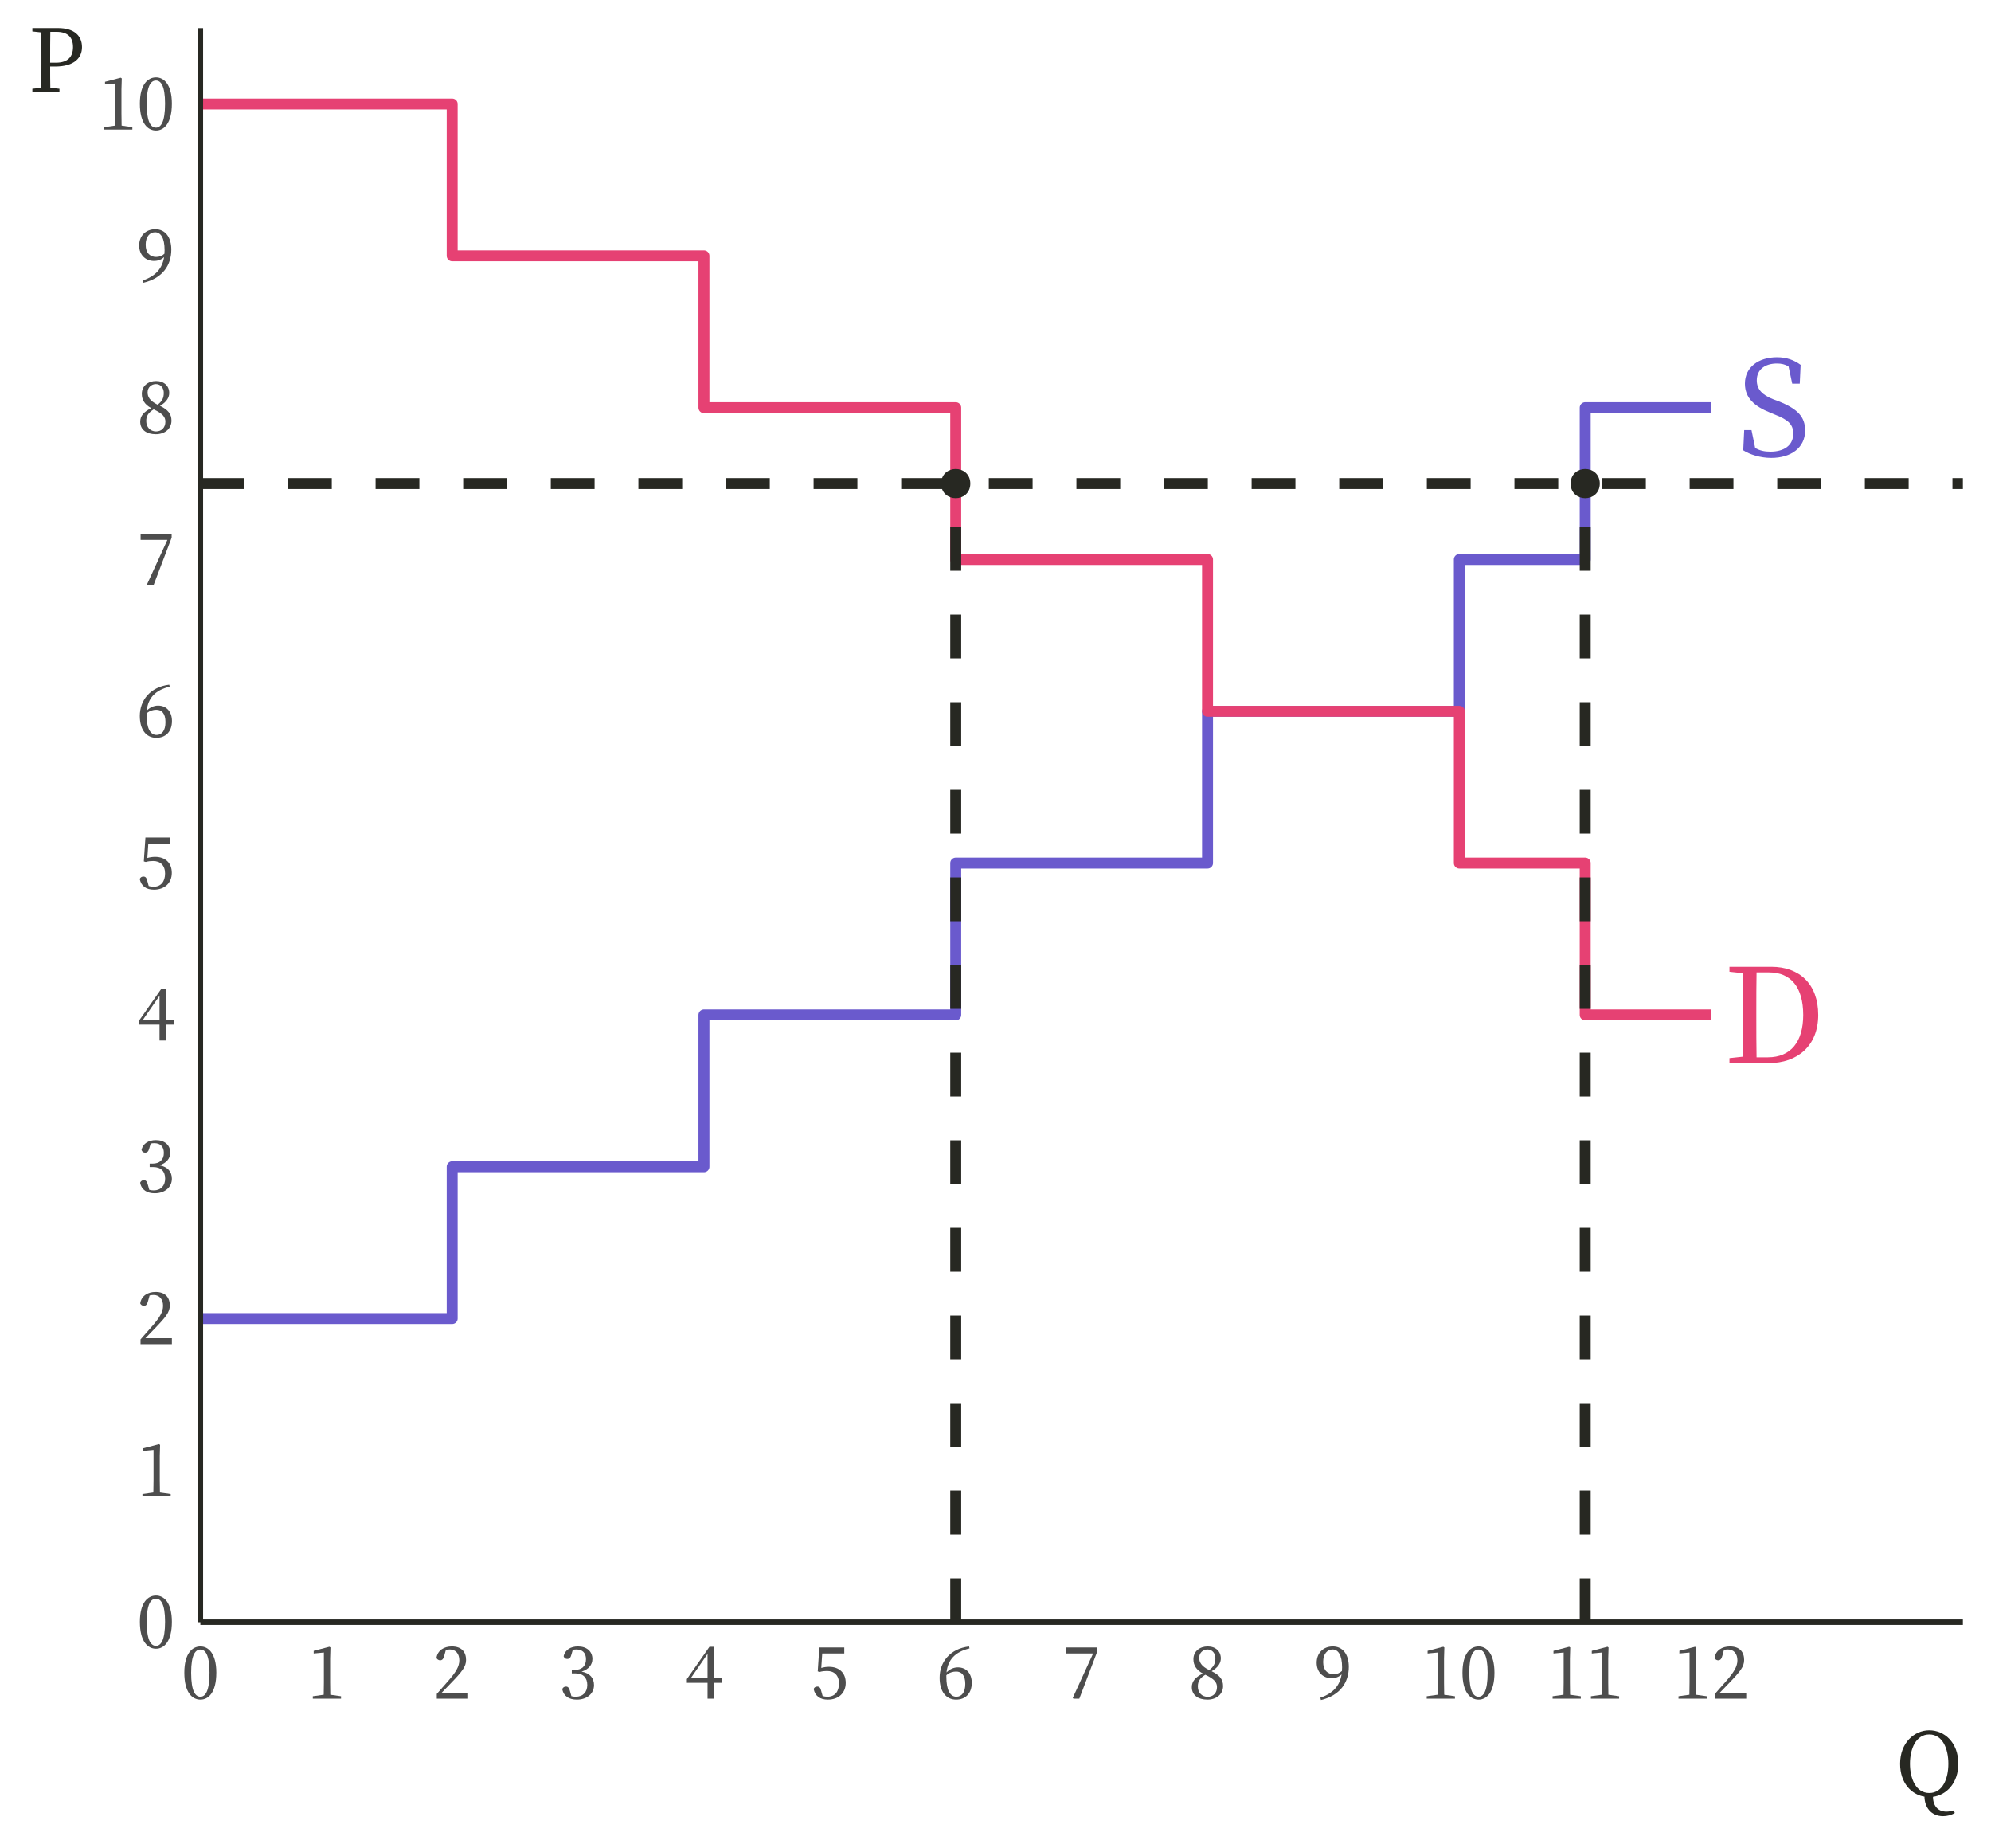
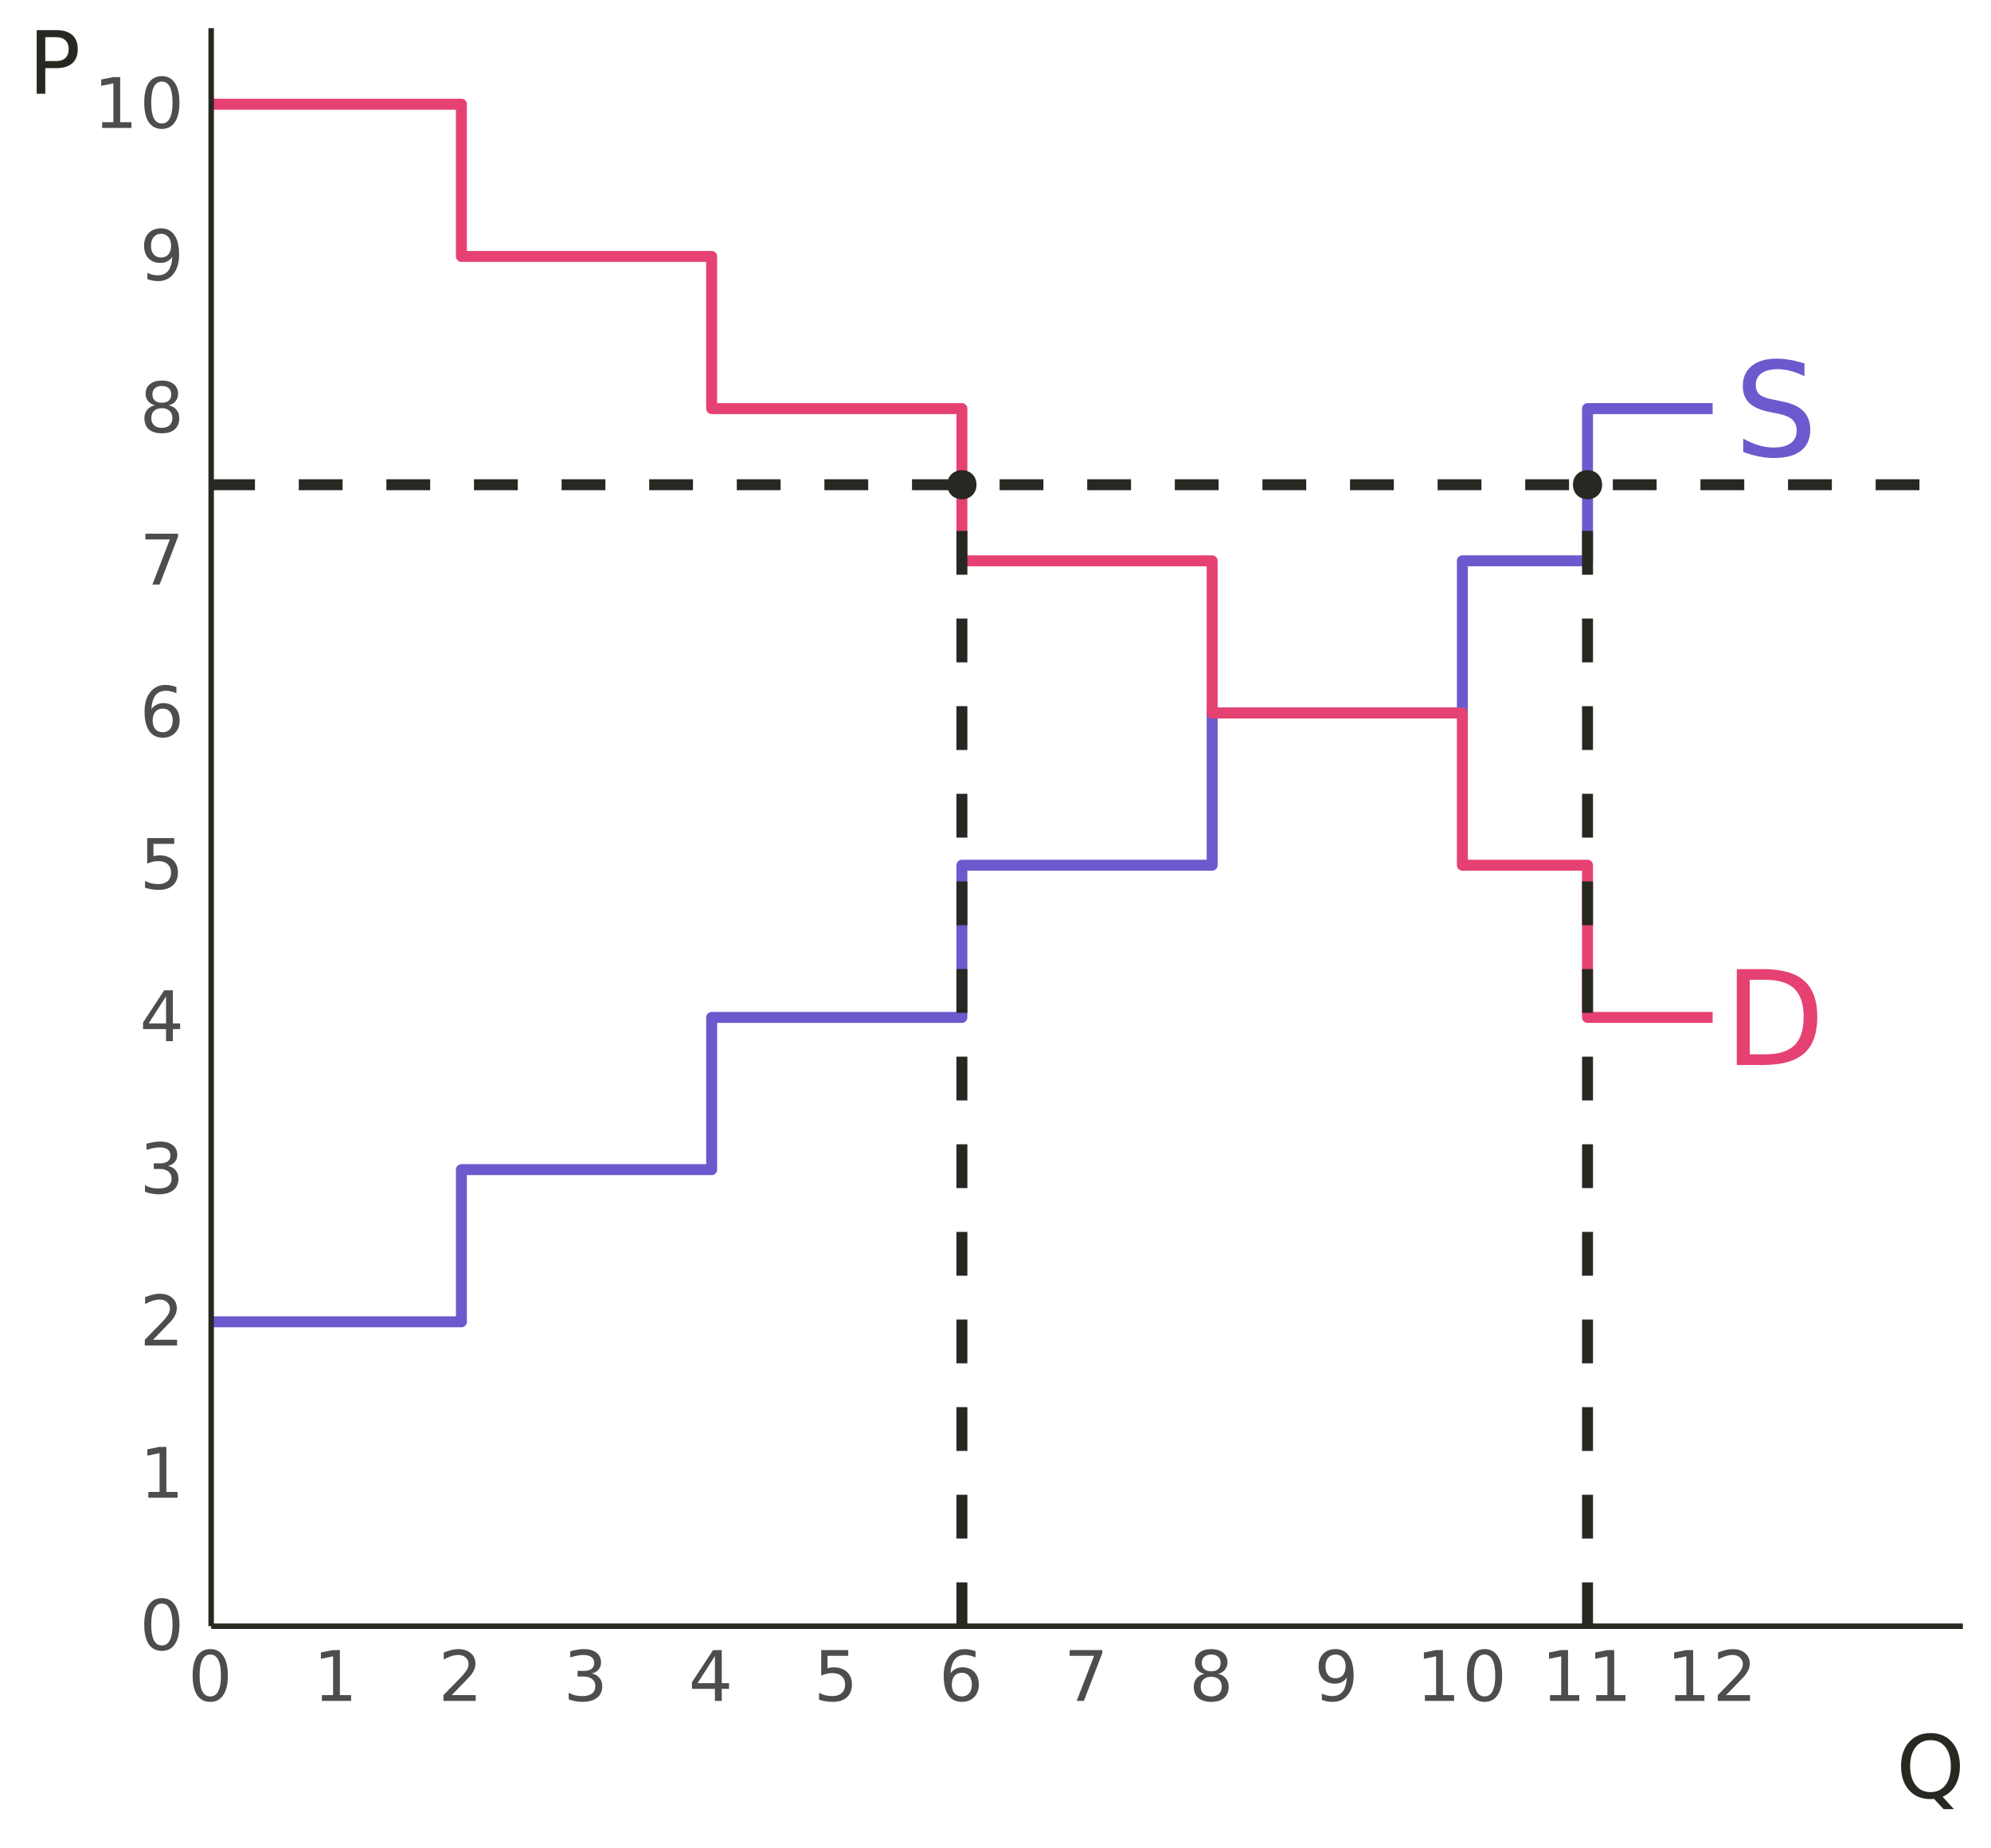
- <svg xmlns="http://www.w3.org/2000/svg" xmlns:xlink="http://www.w3.org/1999/xlink" width="388pt" height="360pt" viewBox="0 0 388 360" version="1.1">
+ <svg xmlns="http://www.w3.org/2000/svg" xmlns:xlink="http://www.w3.org/1999/xlink" width="388" height="360" viewBox="0 0 388 360">
  <defs>
    <g>
-       <symbol overflow="visible" id="glyph0-0">
-         <path style="stroke:none;" d="M 2.562 3.078 L 23.047 3.078 L 23.047 -22.531 L 2.562 -22.531 Z M 12.812 -10.781 L 4.656 -21.25 L 20.953 -21.25 Z M 13.625 -9.734 L 21.766 -20.203 L 21.766 0.75 Z M 4.656 1.797 L 12.812 -8.688 L 20.953 1.797 Z M 3.844 -20.203 L 11.984 -9.734 L 3.844 0.75 Z M 3.844 -20.203 " />
-       </symbol>
-       <symbol overflow="visible" id="glyph0-1">
-         <path style="stroke:none;" d="M 7.016 -11.031 C 5 -11.828 3.844 -12.906 3.844 -14.703 C 3.844 -16.844 5.5 -17.984 7.766 -17.984 C 8.625 -17.984 9.328 -17.828 10.031 -17.422 L 10.75 -14.062 L 12.219 -14.062 L 12.391 -17.719 C 11.172 -18.625 9.688 -19.203 7.781 -19.203 C 4.25 -19.203 1.531 -17.312 1.531 -14.062 C 1.531 -11.25 3.453 -9.625 6.375 -8.453 L 7.422 -8.016 C 9.938 -7.016 10.953 -6.141 10.953 -4.328 C 10.953 -2.047 9.188 -0.812 6.484 -0.812 C 5.281 -0.812 4.438 -1.031 3.531 -1.516 L 2.812 -5.016 L 1.391 -5.016 L 1.203 -1.078 C 2.484 -0.25 4.531 0.406 6.656 0.406 C 10.547 0.406 13.266 -1.594 13.266 -4.922 C 13.266 -7.562 11.875 -9.109 8.141 -10.609 Z M 7.016 -11.031 " />
-       </symbol>
-       <symbol overflow="visible" id="glyph0-2">
-         <path style="stroke:none;" d="M 6.531 -1.125 C 6.484 -3.656 6.484 -6.219 6.484 -9.062 L 6.484 -10.031 C 6.484 -12.625 6.484 -15.188 6.531 -17.672 L 8.969 -17.672 C 13.219 -17.672 15.625 -14.781 15.625 -9.375 C 15.625 -4.172 13.219 -1.125 8.734 -1.125 Z M 1.25 -18.766 L 1.25 -17.797 L 3.859 -17.516 C 3.922 -15.062 3.922 -12.547 3.922 -10.031 L 3.922 -9.062 C 3.922 -6.219 3.922 -3.719 3.859 -1.25 L 1.25 -0.969 L 1.25 0 L 8.906 0 C 14.5 0 18.547 -3.359 18.547 -9.375 C 18.547 -15.422 14.875 -18.766 9.422 -18.766 Z M 1.25 -18.766 " />
-       </symbol>
-       <symbol overflow="visible" id="glyph1-0">
-         <path style="stroke:none;" d="M 1.359 1.625 L 12.234 1.625 L 12.234 -11.969 L 1.359 -11.969 Z M 6.797 -5.719 L 2.469 -11.281 L 11.125 -11.281 Z M 7.234 -5.172 L 11.547 -10.719 L 11.547 0.391 Z M 2.469 0.953 L 6.797 -4.609 L 11.125 0.953 Z M 2.031 -10.719 L 6.359 -5.172 L 2.031 0.391 Z M 2.031 -10.719 " />
-       </symbol>
-       <symbol overflow="visible" id="glyph1-1">
-         <path style="stroke:none;" d="M 1.938 -5.062 C 1.938 -8.625 2.797 -9.562 3.75 -9.562 C 4.656 -9.562 5.516 -8.625 5.516 -5.062 C 5.516 -1.359 4.656 -0.375 3.75 -0.375 C 2.797 -0.375 1.938 -1.344 1.938 -5.062 Z M 3.75 -10.172 C 2.141 -10.172 0.609 -8.781 0.609 -5.062 C 0.609 -1.203 2.141 0.188 3.75 0.188 C 5.312 0.188 6.844 -1.203 6.844 -5.062 C 6.844 -8.781 5.312 -10.172 3.75 -10.172 Z M 3.75 -10.172 " />
-       </symbol>
-       <symbol overflow="visible" id="glyph1-2">
-         <path style="stroke:none;" d="M 4.516 -0.766 C 4.5 -1.547 4.484 -2.359 4.484 -3.141 L 4.484 -7.812 L 4.547 -9.969 L 4.344 -10.109 L 1.281 -9.312 L 1.281 -8.797 L 3.266 -8.984 L 3.266 -3.141 C 3.266 -2.359 3.25 -1.547 3.234 -0.766 L 1.109 -0.469 L 1.109 0 L 6.609 0 L 6.609 -0.469 Z M 4.516 -0.766 " />
-       </symbol>
-       <symbol overflow="visible" id="glyph1-3">
-         <path style="stroke:none;" d="M 1.688 -1.156 C 2.375 -1.859 3.047 -2.562 3.438 -2.969 C 5.672 -5.281 6.438 -6.234 6.438 -7.531 C 6.438 -9.078 5.578 -10.172 3.656 -10.172 C 2.172 -10.172 0.875 -9.422 0.672 -7.922 C 0.812 -7.641 1.078 -7.469 1.391 -7.469 C 1.766 -7.469 2.031 -7.703 2.203 -8.406 L 2.5 -9.484 C 2.812 -9.562 3.078 -9.578 3.297 -9.578 C 4.422 -9.578 5.125 -8.734 5.125 -7.469 C 5.125 -6.266 4.438 -5.141 2.984 -3.484 C 2.344 -2.734 1.547 -1.828 0.734 -0.922 L 0.734 0 L 6.844 0 L 6.844 -1.156 Z M 1.688 -1.156 " />
-       </symbol>
-       <symbol overflow="visible" id="glyph1-4">
-         <path style="stroke:none;" d="M 2.703 -9.5 C 2.984 -9.562 3.219 -9.578 3.422 -9.578 C 4.594 -9.578 5.281 -8.906 5.281 -7.672 C 5.281 -6.328 4.438 -5.594 3.094 -5.594 L 2.516 -5.594 L 2.516 -4.922 L 3.219 -4.922 C 4.75 -4.922 5.531 -4.047 5.531 -2.672 C 5.531 -1.312 4.719 -0.375 3.297 -0.375 C 3.016 -0.375 2.734 -0.406 2.438 -0.484 L 2.188 -1.375 C 2.016 -2.047 1.828 -2.359 1.375 -2.359 C 1.062 -2.359 0.812 -2.203 0.656 -1.875 C 0.922 -0.438 2.031 0.188 3.5 0.188 C 5.484 0.188 6.844 -1 6.844 -2.641 C 6.844 -3.969 6.078 -4.969 4.422 -5.266 C 5.781 -5.688 6.531 -6.594 6.531 -7.734 C 6.531 -9.188 5.438 -10.172 3.719 -10.172 C 2.344 -10.172 1.203 -9.547 0.922 -8.25 C 1.062 -7.875 1.312 -7.734 1.625 -7.734 C 2.094 -7.734 2.297 -8.016 2.453 -8.625 Z M 2.703 -9.5 " />
-       </symbol>
-       <symbol overflow="visible" id="glyph1-5">
-         <path style="stroke:none;" d="M 1.156 -3.969 L 4.438 -8.719 L 4.438 -3.969 Z M 7.219 -3.969 L 5.641 -3.969 L 5.641 -10.109 L 4.812 -10.109 L 0.406 -3.812 L 0.406 -3.094 L 4.438 -3.094 L 4.438 0 L 5.641 0 L 5.641 -3.094 L 7.219 -3.094 Z M 7.219 -3.969 " />
-       </symbol>
-       <symbol overflow="visible" id="glyph1-6">
-         <path style="stroke:none;" d="M 2.25 -8.797 L 6.547 -8.797 L 6.547 -9.969 L 1.688 -9.969 L 1.375 -5.312 L 1.75 -5.203 C 2.234 -5.344 2.719 -5.391 3.188 -5.391 C 4.609 -5.391 5.516 -4.531 5.516 -2.953 C 5.516 -1.391 4.719 -0.375 3.266 -0.375 C 2.938 -0.375 2.641 -0.422 2.328 -0.516 L 2.078 -1.406 C 1.906 -2.141 1.719 -2.359 1.281 -2.359 C 0.953 -2.359 0.688 -2.188 0.578 -1.875 C 0.875 -0.5 1.828 0.188 3.344 0.188 C 5.453 0.188 6.828 -1.125 6.828 -3.078 C 6.828 -5.078 5.5 -6.203 3.578 -6.203 C 3.031 -6.203 2.562 -6.125 2.062 -5.984 Z M 2.25 -8.797 " />
-       </symbol>
-       <symbol overflow="visible" id="glyph1-7">
-         <path style="stroke:none;" d="M 1.906 -4.562 C 2.484 -5.094 3.188 -5.281 3.812 -5.281 C 4.875 -5.281 5.594 -4.547 5.594 -2.875 C 5.594 -1.203 4.875 -0.375 3.859 -0.375 C 2.641 -0.375 1.906 -1.688 1.906 -4.266 Z M 6.328 -10.172 C 2.656 -9.734 0.594 -7.156 0.594 -4.078 C 0.594 -1.406 1.828 0.188 3.812 0.188 C 5.609 0.188 6.859 -1 6.859 -3.094 C 6.859 -4.922 5.781 -6.094 4.156 -6.094 C 3.344 -6.094 2.562 -5.75 1.938 -5.109 C 2.203 -7.547 3.578 -9.109 6.422 -9.781 Z M 6.328 -10.172 " />
-       </symbol>
-       <symbol overflow="visible" id="glyph1-8">
-         <path style="stroke:none;" d="M 0.75 -9.969 L 0.75 -8.797 L 5.969 -8.797 L 2 -0.141 L 2.141 0 L 3.281 0 L 6.797 -9.234 L 6.797 -9.969 Z M 0.75 -9.969 " />
-       </symbol>
-       <symbol overflow="visible" id="glyph1-9">
-         <path style="stroke:none;" d="M 3.766 -0.359 C 2.625 -0.359 1.844 -1.188 1.844 -2.391 C 1.844 -3.438 2.312 -4.047 3.297 -4.656 C 5.047 -3.844 5.578 -3.172 5.578 -2.25 C 5.578 -1.125 4.859 -0.359 3.766 -0.359 Z M 2.109 -7.969 C 2.109 -8.953 2.875 -9.578 3.734 -9.578 C 4.703 -9.578 5.266 -8.766 5.266 -7.875 C 5.266 -6.875 4.953 -6.234 4.062 -5.562 C 2.5 -6.328 2.109 -7.125 2.109 -7.969 Z M 4.531 -5.344 C 5.906 -6.125 6.328 -7.062 6.328 -7.844 C 6.328 -9.188 5.344 -10.172 3.766 -10.172 C 2.219 -10.172 0.984 -9.219 0.984 -7.688 C 0.984 -6.531 1.516 -5.609 2.828 -4.891 C 1.406 -4.219 0.672 -3.391 0.672 -2.25 C 0.672 -0.672 1.906 0.188 3.719 0.188 C 5.484 0.188 6.766 -0.891 6.766 -2.453 C 6.766 -3.781 6.062 -4.594 4.531 -5.344 Z M 4.531 -5.344 " />
-       </symbol>
-       <symbol overflow="visible" id="glyph1-10">
-         <path style="stroke:none;" d="M 3.766 -4.766 C 2.625 -4.766 1.734 -5.516 1.734 -7.141 C 1.734 -8.75 2.562 -9.578 3.562 -9.578 C 4.656 -9.578 5.422 -8.516 5.422 -6.094 C 5.422 -5.844 5.406 -5.609 5.391 -5.391 C 4.938 -4.969 4.406 -4.766 3.766 -4.766 Z M 1.297 0.266 C 5.109 -0.641 6.734 -3.234 6.734 -6.203 C 6.734 -8.625 5.547 -10.172 3.609 -10.172 C 1.766 -10.172 0.469 -8.906 0.469 -6.984 C 0.469 -5.125 1.75 -3.984 3.344 -3.984 C 4.141 -3.984 4.812 -4.234 5.328 -4.734 C 4.969 -2.562 3.734 -1.062 1.188 -0.188 Z M 1.297 0.266 " />
-       </symbol>
-       <symbol overflow="visible" id="glyph2-0">
-         <path style="stroke:none;" d="M 1.703 2.047 L 15.297 2.047 L 15.297 -14.953 L 1.703 -14.953 Z M 8.5 -7.156 L 3.094 -14.109 L 13.906 -14.109 Z M 9.047 -6.453 L 14.453 -13.406 L 14.453 0.5 Z M 3.094 1.188 L 8.5 -5.766 L 13.906 1.188 Z M 2.547 -13.406 L 7.953 -6.453 L 2.547 0.5 Z M 2.547 -13.406 " />
-       </symbol>
-       <symbol overflow="visible" id="glyph2-1">
-         <path style="stroke:none;" d="M 2.828 -6.234 C 2.828 -9.156 4 -11.938 6.594 -11.938 C 9.188 -11.938 10.312 -9.156 10.312 -6.234 C 10.312 -3.297 9.188 -0.531 6.594 -0.531 C 4 -0.531 2.828 -3.297 2.828 -6.234 Z M 11.375 2.859 C 10.797 3.016 10.359 3.094 9.938 3.094 C 8.344 3.094 7.344 2.062 7.312 0.219 C 9.969 -0.141 12.25 -2.484 12.25 -6.234 C 12.25 -10.438 9.484 -12.75 6.594 -12.75 C 3.672 -12.75 0.906 -10.312 0.906 -6.234 C 0.906 -2.469 3.094 -0.234 5.656 0.188 C 5.688 2.234 6.938 3.984 9.281 3.984 C 10.047 3.984 10.906 3.781 11.562 3.359 Z M 11.375 2.859 " />
-       </symbol>
-       <symbol overflow="visible" id="glyph2-2">
-         <path style="stroke:none;" d="M 5.531 -11.734 C 7.75 -11.734 8.75 -10.656 8.75 -8.766 C 8.75 -6.969 7.812 -5.734 5.484 -5.734 L 4.297 -5.734 L 4.297 -6.688 C 4.297 -8.375 4.297 -10.078 4.328 -11.734 Z M 5.281 -4.984 C 9.047 -4.984 10.5 -6.703 10.5 -8.766 C 10.5 -10.984 8.953 -12.469 5.828 -12.469 L 0.828 -12.469 L 0.828 -11.812 L 2.562 -11.625 C 2.594 -10 2.594 -8.344 2.594 -6.688 L 2.594 -5.766 C 2.594 -4.094 2.594 -2.469 2.562 -0.828 L 0.828 -0.641 L 0.828 0 L 6.109 0 L 6.109 -0.641 L 4.328 -0.844 C 4.297 -2.266 4.297 -3.609 4.297 -4.984 Z M 5.281 -4.984 " />
-       </symbol>
+       <g id="glyph-0-0">
+         <path d="M 1.281 4.531 L 1.281 -18.062 L 14.078 -18.062 L 14.078 4.531 Z M 2.719 3.094 L 12.656 3.094 L 12.656 -16.625 L 2.719 -16.625 Z M 2.719 3.094 " />
+       </g>
+       <g id="glyph-0-1">
+         <path d="M 13.703 -18.062 L 13.703 -15.594 C 12.742 -16.051 11.836 -16.391 10.984 -16.609 C 10.141 -16.836 9.32 -16.953 8.531 -16.953 C 7.156 -16.953 6.094 -16.688 5.344 -16.156 C 4.594 -15.625 4.219 -14.863 4.219 -13.875 C 4.219 -13.051 4.469 -12.426 4.969 -12 C 5.469 -11.582 6.41 -11.242 7.797 -10.984 L 9.312 -10.672 C 11.195 -10.316 12.586 -9.688 13.484 -8.781 C 14.379 -7.875 14.828 -6.664 14.828 -5.156 C 14.828 -3.344 14.219 -1.969 13 -1.031 C 11.789 -0.102 10.016 0.359 7.672 0.359 C 6.797 0.359 5.859 0.258 4.859 0.062 C 3.859 -0.133 2.828 -0.43 1.766 -0.828 L 1.766 -3.422 C 2.785 -2.848 3.785 -2.414 4.766 -2.125 C 5.754 -1.832 6.723 -1.688 7.672 -1.688 C 9.117 -1.688 10.234 -1.969 11.016 -2.531 C 11.797 -3.102 12.188 -3.914 12.188 -4.969 C 12.188 -5.883 11.906 -6.598 11.344 -7.109 C 10.781 -7.629 9.859 -8.02 8.578 -8.281 L 7.047 -8.578 C 5.16 -8.953 3.797 -9.539 2.953 -10.344 C 2.109 -11.145 1.688 -12.258 1.688 -13.688 C 1.688 -15.332 2.266 -16.629 3.422 -17.578 C 4.586 -18.523 6.191 -19 8.234 -19 C 9.109 -19 10 -18.922 10.906 -18.766 C 11.82 -18.609 12.754 -18.375 13.703 -18.062 Z M 13.703 -18.062 " />
+       </g>
+       <g id="glyph-0-2">
+         <path d="M 5.047 -16.594 L 5.047 -2.078 L 8.094 -2.078 C 10.664 -2.078 12.551 -2.66 13.75 -3.828 C 14.945 -4.992 15.547 -6.836 15.547 -9.359 C 15.547 -11.859 14.945 -13.688 13.75 -14.844 C 12.551 -16.008 10.664 -16.594 8.094 -16.594 Z M 2.516 -18.672 L 7.703 -18.672 C 11.316 -18.672 13.969 -17.914 15.656 -16.406 C 17.352 -14.906 18.203 -12.555 18.203 -9.359 C 18.203 -6.141 17.352 -3.773 15.656 -2.266 C 13.957 -0.754 11.305 0 7.703 0 L 2.516 0 Z M 2.516 -18.672 " />
+       </g>
+       <g id="glyph-1-0">
+         <path d="M 0.672 2.406 L 0.672 -9.578 L 7.469 -9.578 L 7.469 2.406 Z M 1.438 1.641 L 6.719 1.641 L 6.719 -8.828 L 1.438 -8.828 Z M 1.438 1.641 " />
+       </g>
+       <g id="glyph-1-1">
+         <path d="M 4.328 -9.031 C 3.629 -9.031 3.109 -8.688 2.766 -8 C 2.422 -7.32 2.25 -6.301 2.25 -4.938 C 2.25 -3.582 2.422 -2.566 2.766 -1.891 C 3.109 -1.211 3.629 -0.875 4.328 -0.875 C 5.016 -0.875 5.531 -1.211 5.875 -1.891 C 6.227 -2.566 6.406 -3.582 6.406 -4.938 C 6.406 -6.301 6.227 -7.32 5.875 -8 C 5.531 -8.688 5.016 -9.031 4.328 -9.031 Z M 4.328 -10.094 C 5.43 -10.094 6.273 -9.648 6.859 -8.766 C 7.453 -7.891 7.75 -6.613 7.75 -4.938 C 7.75 -3.27 7.453 -2 6.859 -1.125 C 6.273 -0.25 5.43 0.188 4.328 0.188 C 3.211 0.188 2.359 -0.25 1.766 -1.125 C 1.18 -2 0.891 -3.27 0.891 -4.938 C 0.891 -6.613 1.18 -7.891 1.766 -8.766 C 2.359 -9.648 3.211 -10.094 4.328 -10.094 Z M 4.328 -10.094 " />
+       </g>
+       <g id="glyph-1-2">
+         <path d="M 1.688 -1.125 L 3.875 -1.125 L 3.875 -8.688 L 1.5 -8.203 L 1.5 -9.438 L 3.859 -9.906 L 5.203 -9.906 L 5.203 -1.125 L 7.391 -1.125 L 7.391 0 L 1.688 0 Z M 1.688 -1.125 " />
+       </g>
+       <g id="glyph-1-3">
+         <path d="M 2.609 -1.125 L 7.281 -1.125 L 7.281 0 L 1 0 L 1 -1.125 C 1.508 -1.656 2.203 -2.363 3.078 -3.25 C 3.953 -4.133 4.504 -4.707 4.734 -4.969 C 5.16 -5.445 5.457 -5.852 5.625 -6.188 C 5.801 -6.52 5.891 -6.848 5.891 -7.172 C 5.891 -7.703 5.703 -8.129 5.328 -8.453 C 4.961 -8.785 4.484 -8.953 3.891 -8.953 C 3.473 -8.953 3.031 -8.879 2.562 -8.734 C 2.094 -8.586 1.594 -8.367 1.062 -8.078 L 1.062 -9.438 C 1.602 -9.645 2.109 -9.805 2.578 -9.922 C 3.047 -10.035 3.473 -10.094 3.859 -10.094 C 4.891 -10.094 5.707 -9.832 6.312 -9.312 C 6.926 -8.801 7.234 -8.117 7.234 -7.266 C 7.234 -6.859 7.156 -6.473 7 -6.109 C 6.852 -5.742 6.578 -5.312 6.172 -4.812 C 6.055 -4.688 5.703 -4.316 5.109 -3.703 C 4.523 -3.086 3.691 -2.227 2.609 -1.125 Z M 2.609 -1.125 " />
+       </g>
+       <g id="glyph-1-4">
+         <path d="M 5.516 -5.344 C 6.16 -5.207 6.66 -4.922 7.016 -4.484 C 7.379 -4.055 7.562 -3.52 7.562 -2.875 C 7.562 -1.895 7.223 -1.141 6.547 -0.609 C 5.879 -0.078 4.926 0.188 3.688 0.188 C 3.27 0.188 2.836 0.145 2.391 0.062 C 1.953 -0.008 1.5 -0.129 1.031 -0.297 L 1.031 -1.594 C 1.406 -1.375 1.812 -1.207 2.25 -1.094 C 2.695 -0.988 3.16 -0.938 3.641 -0.938 C 4.484 -0.938 5.125 -1.102 5.562 -1.438 C 6 -1.77 6.219 -2.25 6.219 -2.875 C 6.219 -3.457 6.016 -3.914 5.609 -4.25 C 5.203 -4.582 4.633 -4.75 3.906 -4.75 L 2.75 -4.75 L 2.75 -5.844 L 3.953 -5.844 C 4.609 -5.844 5.113 -5.973 5.469 -6.234 C 5.82 -6.504 6 -6.883 6 -7.375 C 6 -7.883 5.816 -8.273 5.453 -8.547 C 5.086 -8.816 4.57 -8.953 3.906 -8.953 C 3.539 -8.953 3.145 -8.91 2.719 -8.828 C 2.301 -8.754 1.836 -8.633 1.328 -8.469 L 1.328 -9.672 C 1.836 -9.805 2.316 -9.91 2.766 -9.984 C 3.211 -10.055 3.629 -10.094 4.016 -10.094 C 5.035 -10.094 5.844 -9.859 6.438 -9.391 C 7.031 -8.93 7.328 -8.305 7.328 -7.516 C 7.328 -6.973 7.172 -6.508 6.859 -6.125 C 6.547 -5.75 6.098 -5.488 5.516 -5.344 Z M 5.516 -5.344 " />
+       </g>
+       <g id="glyph-1-5">
+         <path d="M 5.141 -8.734 L 1.75 -3.453 L 5.141 -3.453 Z M 4.781 -9.906 L 6.469 -9.906 L 6.469 -3.453 L 7.891 -3.453 L 7.891 -2.344 L 6.469 -2.344 L 6.469 0 L 5.141 0 L 5.141 -2.344 L 0.656 -2.344 L 0.656 -3.625 Z M 4.781 -9.906 " />
+       </g>
+       <g id="glyph-1-6">
+         <path d="M 1.469 -9.906 L 6.734 -9.906 L 6.734 -8.781 L 2.688 -8.781 L 2.688 -6.359 C 2.883 -6.422 3.082 -6.469 3.281 -6.5 C 3.477 -6.531 3.672 -6.547 3.859 -6.547 C 4.961 -6.547 5.836 -6.242 6.484 -5.641 C 7.129 -5.035 7.453 -4.211 7.453 -3.172 C 7.453 -2.109 7.117 -1.281 6.453 -0.688 C 5.797 -0.102 4.863 0.188 3.656 0.188 C 3.238 0.188 2.812 0.148 2.375 0.078 C 1.945 0.016 1.504 -0.086 1.047 -0.234 L 1.047 -1.578 C 1.441 -1.359 1.852 -1.195 2.281 -1.094 C 2.707 -0.988 3.156 -0.938 3.625 -0.938 C 4.395 -0.938 5.004 -1.133 5.453 -1.531 C 5.898 -1.938 6.125 -2.484 6.125 -3.172 C 6.125 -3.867 5.898 -4.414 5.453 -4.812 C 5.004 -5.219 4.395 -5.422 3.625 -5.422 C 3.27 -5.422 2.914 -5.379 2.562 -5.297 C 2.207 -5.223 1.844 -5.102 1.469 -4.938 Z M 1.469 -9.906 " />
+       </g>
+       <g id="glyph-1-7">
+         <path d="M 4.484 -5.484 C 3.879 -5.484 3.398 -5.273 3.047 -4.859 C 2.703 -4.453 2.531 -3.891 2.531 -3.172 C 2.531 -2.461 2.703 -1.898 3.047 -1.484 C 3.398 -1.078 3.879 -0.875 4.484 -0.875 C 5.086 -0.875 5.562 -1.078 5.906 -1.484 C 6.258 -1.898 6.438 -2.461 6.438 -3.172 C 6.438 -3.891 6.258 -4.453 5.906 -4.859 C 5.562 -5.273 5.086 -5.484 4.484 -5.484 Z M 7.156 -9.688 L 7.156 -8.469 C 6.812 -8.625 6.469 -8.742 6.125 -8.828 C 5.781 -8.91 5.441 -8.953 5.109 -8.953 C 4.223 -8.953 3.547 -8.656 3.078 -8.062 C 2.617 -7.469 2.352 -6.566 2.281 -5.359 C 2.539 -5.742 2.867 -6.035 3.266 -6.234 C 3.66 -6.441 4.094 -6.547 4.562 -6.547 C 5.562 -6.547 6.348 -6.242 6.922 -5.641 C 7.504 -5.035 7.797 -4.211 7.797 -3.172 C 7.797 -2.16 7.492 -1.348 6.891 -0.734 C 6.285 -0.117 5.484 0.188 4.484 0.188 C 3.336 0.188 2.461 -0.25 1.859 -1.125 C 1.254 -2 0.953 -3.27 0.953 -4.938 C 0.953 -6.508 1.32 -7.758 2.062 -8.688 C 2.801 -9.625 3.801 -10.094 5.062 -10.094 C 5.395 -10.094 5.734 -10.055 6.078 -9.984 C 6.422 -9.922 6.781 -9.82 7.156 -9.688 Z M 7.156 -9.688 " />
+       </g>
+       <g id="glyph-1-8">
+         <path d="M 1.109 -9.906 L 7.484 -9.906 L 7.484 -9.344 L 3.891 0 L 2.484 0 L 5.875 -8.781 L 1.109 -8.781 Z M 1.109 -9.906 " />
+       </g>
+       <g id="glyph-1-9">
+         <path d="M 4.328 -4.703 C 3.68 -4.703 3.176 -4.531 2.812 -4.188 C 2.445 -3.852 2.266 -3.383 2.266 -2.781 C 2.266 -2.188 2.445 -1.719 2.812 -1.375 C 3.176 -1.039 3.68 -0.875 4.328 -0.875 C 4.961 -0.875 5.461 -1.039 5.828 -1.375 C 6.191 -1.719 6.375 -2.188 6.375 -2.781 C 6.375 -3.383 6.191 -3.852 5.828 -4.188 C 5.461 -4.531 4.961 -4.703 4.328 -4.703 Z M 2.984 -5.281 C 2.41 -5.414 1.961 -5.68 1.641 -6.078 C 1.316 -6.473 1.156 -6.953 1.156 -7.516 C 1.156 -8.305 1.438 -8.93 2 -9.391 C 2.562 -9.859 3.336 -10.094 4.328 -10.094 C 5.305 -10.094 6.078 -9.859 6.641 -9.391 C 7.203 -8.93 7.484 -8.305 7.484 -7.516 C 7.484 -6.953 7.32 -6.473 7 -6.078 C 6.688 -5.68 6.242 -5.414 5.672 -5.281 C 6.316 -5.125 6.816 -4.828 7.172 -4.391 C 7.535 -3.953 7.719 -3.414 7.719 -2.781 C 7.719 -1.82 7.422 -1.086 6.828 -0.578 C 6.242 -0.066 5.41 0.188 4.328 0.188 C 3.234 0.188 2.391 -0.066 1.797 -0.578 C 1.211 -1.086 0.922 -1.82 0.922 -2.781 C 0.922 -3.414 1.102 -3.953 1.469 -4.391 C 1.832 -4.828 2.336 -5.125 2.984 -5.281 Z M 2.484 -7.391 C 2.484 -6.879 2.645 -6.477 2.969 -6.188 C 3.289 -5.906 3.742 -5.766 4.328 -5.766 C 4.898 -5.766 5.348 -5.906 5.672 -6.188 C 5.992 -6.477 6.156 -6.879 6.156 -7.391 C 6.156 -7.91 5.992 -8.312 5.672 -8.594 C 5.348 -8.883 4.898 -9.031 4.328 -9.031 C 3.742 -9.031 3.289 -8.883 2.969 -8.594 C 2.645 -8.312 2.484 -7.91 2.484 -7.391 Z M 2.484 -7.391 " />
+       </g>
+       <g id="glyph-1-10">
+         <path d="M 1.5 -0.203 L 1.5 -1.422 C 1.832 -1.266 2.172 -1.145 2.516 -1.062 C 2.859 -0.977 3.195 -0.938 3.531 -0.938 C 4.414 -0.938 5.094 -1.234 5.562 -1.828 C 6.031 -2.422 6.297 -3.328 6.359 -4.547 C 6.098 -4.16 5.77 -3.863 5.375 -3.656 C 4.988 -3.457 4.555 -3.359 4.078 -3.359 C 3.086 -3.359 2.301 -3.656 1.719 -4.25 C 1.145 -4.852 0.859 -5.676 0.859 -6.719 C 0.859 -7.738 1.156 -8.555 1.75 -9.172 C 2.352 -9.785 3.156 -10.094 4.156 -10.094 C 5.301 -10.094 6.176 -9.648 6.781 -8.766 C 7.383 -7.891 7.688 -6.613 7.688 -4.938 C 7.688 -3.383 7.316 -2.141 6.578 -1.203 C 5.836 -0.273 4.844 0.188 3.594 0.188 C 3.258 0.188 2.914 0.156 2.562 0.094 C 2.219 0.031 1.863 -0.066 1.5 -0.203 Z M 4.156 -4.406 C 4.758 -4.406 5.238 -4.609 5.594 -5.016 C 5.945 -5.43 6.125 -6 6.125 -6.719 C 6.125 -7.426 5.945 -7.988 5.594 -8.406 C 5.238 -8.82 4.758 -9.031 4.156 -9.031 C 3.562 -9.031 3.086 -8.82 2.734 -8.406 C 2.379 -7.988 2.203 -7.426 2.203 -6.719 C 2.203 -6 2.379 -5.43 2.734 -5.016 C 3.086 -4.609 3.562 -4.406 4.156 -4.406 Z M 4.156 -4.406 " />
+       </g>
+       <g id="glyph-2-0">
+         <path d="M 0.844 3 L 0.844 -11.984 L 9.344 -11.984 L 9.344 3 Z M 1.797 2.062 L 8.406 2.062 L 8.406 -11.031 L 1.797 -11.031 Z M 1.797 2.062 " />
+       </g>
+       <g id="glyph-2-1">
+         <path d="M 6.703 -11.25 C 5.484 -11.25 4.516 -10.797 3.797 -9.891 C 3.078 -8.984 2.719 -7.75 2.719 -6.188 C 2.719 -4.625 3.078 -3.391 3.797 -2.484 C 4.516 -1.578 5.484 -1.125 6.703 -1.125 C 7.922 -1.125 8.883 -1.578 9.594 -2.484 C 10.301 -3.391 10.656 -4.625 10.656 -6.188 C 10.656 -7.75 10.301 -8.984 9.594 -9.891 C 8.883 -10.797 7.922 -11.25 6.703 -11.25 Z M 9.047 -0.219 L 11.25 2.188 L 9.234 2.188 L 7.391 0.203 C 7.211 0.211 7.07 0.219 6.969 0.219 C 6.875 0.227 6.785 0.234 6.703 0.234 C 4.953 0.234 3.555 -0.344 2.516 -1.5 C 1.473 -2.664 0.953 -4.227 0.953 -6.188 C 0.953 -8.145 1.473 -9.707 2.516 -10.875 C 3.555 -12.039 4.953 -12.625 6.703 -12.625 C 8.441 -12.625 9.828 -12.039 10.859 -10.875 C 11.898 -9.707 12.422 -8.145 12.422 -6.188 C 12.422 -4.75 12.129 -3.516 11.547 -2.484 C 10.973 -1.461 10.141 -0.707 9.047 -0.219 Z M 9.047 -0.219 " />
+       </g>
+       <g id="glyph-2-2">
+         <path d="M 3.344 -11.016 L 3.344 -6.359 L 5.453 -6.359 C 6.234 -6.359 6.836 -6.562 7.266 -6.969 C 7.691 -7.375 7.906 -7.945 7.906 -8.688 C 7.906 -9.426 7.691 -10 7.266 -10.406 C 6.836 -10.812 6.234 -11.016 5.453 -11.016 Z M 1.672 -12.391 L 5.453 -12.391 C 6.836 -12.391 7.883 -12.078 8.594 -11.453 C 9.312 -10.828 9.672 -9.906 9.672 -8.688 C 9.672 -7.469 9.312 -6.547 8.594 -5.922 C 7.883 -5.297 6.836 -4.984 5.453 -4.984 L 3.344 -4.984 L 3.344 0 L 1.672 0 Z M 1.672 -12.391 " />
+       </g>
    </g>
-     <clipPath id="clip1">
-       <path d="M 39.047 78 L 335 78 L 335 258 L 39.047 258 Z M 39.047 78 " />
+     <clipPath id="clip-0">
+       <path clip-rule="nonzero" d="M 41.152 78 L 335 78 L 335 259 L 41.152 259 Z M 41.152 78 " />
    </clipPath>
-     <clipPath id="clip2">
-       <path d="M 39.047 19 L 335 19 L 335 199 L 39.047 199 Z M 39.047 19 " />
+     <clipPath id="clip-1">
+       <path clip-rule="nonzero" d="M 41.152 19 L 335 19 L 335 200 L 41.152 200 Z M 41.152 19 " />
    </clipPath>
-     <clipPath id="clip3">
-       <path d="M 39.047 93 L 382.52 93 L 382.52 96 L 39.047 96 Z M 39.047 93 " />
+     <clipPath id="clip-2">
+       <path clip-rule="nonzero" d="M 41.152 93 L 382.523 93 L 382.523 96 L 41.152 96 Z M 41.152 93 " />
    </clipPath>
-     <clipPath id="clip4">
-       <path d="M 185 93 L 188 93 L 188 316.066 L 185 316.066 Z M 185 93 " />
+     <clipPath id="clip-3">
+       <path clip-rule="nonzero" d="M 186 93 L 189 93 L 189 316.852 L 186 316.852 Z M 186 93 " />
    </clipPath>
-     <clipPath id="clip5">
-       <path d="M 307 93 L 310 93 L 310 316.066 L 307 316.066 Z M 307 93 " />
+     <clipPath id="clip-4">
+       <path clip-rule="nonzero" d="M 308 93 L 311 93 L 311 316.852 L 308 316.852 Z M 308 93 " />
    </clipPath>
  </defs>
-   <g id="surface6979">
-     <rect x="0" y="0" width="388" height="360" style="fill:rgb(100%,100%,100%);fill-opacity:1;stroke:none;" />
-     <g clip-path="url(#clip1)" clip-rule="nonzero">
-       <path style="fill:none;stroke-width:2.134;stroke-linecap:butt;stroke-linejoin:round;stroke:rgb(41.569%,35.294%,80.392%);stroke-opacity:1;stroke-miterlimit:10;" d="M 39.047 256.906 L 88.117 256.906 L 88.117 227.328 L 137.184 227.328 L 137.184 197.746 L 186.25 197.746 L 186.25 168.168 L 235.316 168.168 L 235.316 138.586 L 284.387 138.586 L 284.387 109.008 L 308.918 109.008 L 308.918 79.43 L 333.453 79.43 " />
-     </g>
-     <g style="fill:rgb(41.569%,35.294%,80.392%);fill-opacity:1;">
-       <use xlink:href="#glyph0-1" x="338.512" y="88.812" />
-     </g>
-     <g clip-path="url(#clip2)" clip-rule="nonzero">
-       <path style="fill:none;stroke-width:2.134;stroke-linecap:butt;stroke-linejoin:round;stroke:rgb(90.196%,25.49%,45.098%);stroke-opacity:1;stroke-miterlimit:10;" d="M 39.047 20.27 L 88.117 20.27 L 88.117 49.848 L 137.184 49.848 L 137.184 79.43 L 186.25 79.43 L 186.25 109.008 L 235.316 109.008 L 235.316 138.586 L 284.387 138.586 L 284.387 168.168 L 308.918 168.168 L 308.918 197.746 L 333.453 197.746 " />
-     </g>
-     <g style="fill:rgb(90.196%,25.49%,45.098%);fill-opacity:1;">
-       <use xlink:href="#glyph0-2" x="335.781" y="207.133" />
-     </g>
-     <g clip-path="url(#clip3)" clip-rule="nonzero">
-       <path style="fill:none;stroke-width:2.134;stroke-linecap:butt;stroke-linejoin:round;stroke:rgb(15.294%,15.686%,13.333%);stroke-opacity:1;stroke-dasharray:8.536,8.536;stroke-miterlimit:10;" d="M 39.047 94.219 L 382.52 94.219 " />
-     </g>
-     <path style="fill-rule:nonzero;fill:rgb(15.294%,15.686%,13.333%);fill-opacity:1;stroke-width:0.709;stroke-linecap:round;stroke-linejoin:round;stroke:rgb(15.294%,15.686%,13.333%);stroke-opacity:1;stroke-miterlimit:10;" d="M 311.406 94.219 C 311.406 97.535 306.43 97.535 306.43 94.219 C 306.43 90.902 311.406 90.902 311.406 94.219 " />
-     <path style="fill-rule:nonzero;fill:rgb(15.294%,15.686%,13.333%);fill-opacity:1;stroke-width:0.709;stroke-linecap:round;stroke-linejoin:round;stroke:rgb(15.294%,15.686%,13.333%);stroke-opacity:1;stroke-miterlimit:10;" d="M 188.738 94.219 C 188.738 97.535 183.762 97.535 183.762 94.219 C 183.762 90.902 188.738 90.902 188.738 94.219 " />
-     <g clip-path="url(#clip4)" clip-rule="nonzero">
-       <path style="fill:none;stroke-width:2.134;stroke-linecap:butt;stroke-linejoin:round;stroke:rgb(15.294%,15.686%,13.333%);stroke-opacity:1;stroke-dasharray:8.536,8.536;stroke-miterlimit:10;" d="M 186.25 316.066 L 186.25 94.219 " />
-     </g>
-     <g clip-path="url(#clip5)" clip-rule="nonzero">
-       <path style="fill:none;stroke-width:2.134;stroke-linecap:butt;stroke-linejoin:round;stroke:rgb(15.294%,15.686%,13.333%);stroke-opacity:1;stroke-dasharray:8.536,8.536;stroke-miterlimit:10;" d="M 308.918 316.066 L 308.918 94.219 " />
-     </g>
-     <path style="fill:none;stroke-width:1.067;stroke-linecap:butt;stroke-linejoin:round;stroke:rgb(15.294%,15.686%,13.333%);stroke-opacity:1;stroke-miterlimit:10;" d="M 39.047 316.066 L 39.047 5.48 " />
-     <g style="fill:rgb(30.196%,30.196%,30.196%);fill-opacity:1;">
-       <use xlink:href="#glyph1-1" x="26.652" y="321.051" />
-     </g>
-     <g style="fill:rgb(30.196%,30.196%,30.196%);fill-opacity:1;">
-       <use xlink:href="#glyph1-2" x="26.652" y="291.469" />
-     </g>
-     <g style="fill:rgb(30.196%,30.196%,30.196%);fill-opacity:1;">
-       <use xlink:href="#glyph1-3" x="26.652" y="261.891" />
-     </g>
-     <g style="fill:rgb(30.196%,30.196%,30.196%);fill-opacity:1;">
-       <use xlink:href="#glyph1-4" x="26.652" y="232.312" />
-     </g>
-     <g style="fill:rgb(30.196%,30.196%,30.196%);fill-opacity:1;">
-       <use xlink:href="#glyph1-5" x="26.652" y="202.73" />
-     </g>
-     <g style="fill:rgb(30.196%,30.196%,30.196%);fill-opacity:1;">
-       <use xlink:href="#glyph1-6" x="26.652" y="173.152" />
-     </g>
-     <g style="fill:rgb(30.196%,30.196%,30.196%);fill-opacity:1;">
-       <use xlink:href="#glyph1-7" x="26.652" y="143.57" />
-     </g>
-     <g style="fill:rgb(30.196%,30.196%,30.196%);fill-opacity:1;">
-       <use xlink:href="#glyph1-8" x="26.652" y="113.992" />
-     </g>
-     <g style="fill:rgb(30.196%,30.196%,30.196%);fill-opacity:1;">
-       <use xlink:href="#glyph1-9" x="26.652" y="84.414" />
-     </g>
-     <g style="fill:rgb(30.196%,30.196%,30.196%);fill-opacity:1;">
-       <use xlink:href="#glyph1-10" x="26.652" y="54.832" />
-     </g>
-     <g style="fill:rgb(30.196%,30.196%,30.196%);fill-opacity:1;">
-       <use xlink:href="#glyph1-2" x="19.184" y="25.254" />
-       <use xlink:href="#glyph1-1" x="26.65" y="25.254" />
-     </g>
-     <path style="fill:none;stroke-width:1.067;stroke-linecap:butt;stroke-linejoin:round;stroke:rgb(15.294%,15.686%,13.333%);stroke-opacity:1;stroke-miterlimit:10;" d="M 39.047 316.066 L 382.52 316.066 " />
-     <g style="fill:rgb(30.196%,30.196%,30.196%);fill-opacity:1;">
-       <use xlink:href="#glyph1-1" x="35.312" y="330.965" />
-     </g>
-     <g style="fill:rgb(30.196%,30.196%,30.196%);fill-opacity:1;">
-       <use xlink:href="#glyph1-2" x="59.848" y="330.965" />
-     </g>
-     <g style="fill:rgb(30.196%,30.196%,30.196%);fill-opacity:1;">
-       <use xlink:href="#glyph1-3" x="84.383" y="330.965" />
-     </g>
-     <g style="fill:rgb(30.196%,30.196%,30.196%);fill-opacity:1;">
-       <use xlink:href="#glyph1-4" x="108.914" y="330.965" />
-     </g>
-     <g style="fill:rgb(30.196%,30.196%,30.196%);fill-opacity:1;">
-       <use xlink:href="#glyph1-5" x="133.449" y="330.965" />
-     </g>
-     <g style="fill:rgb(30.196%,30.196%,30.196%);fill-opacity:1;">
-       <use xlink:href="#glyph1-6" x="157.984" y="330.965" />
-     </g>
-     <g style="fill:rgb(30.196%,30.196%,30.196%);fill-opacity:1;">
-       <use xlink:href="#glyph1-7" x="182.516" y="330.965" />
-     </g>
-     <g style="fill:rgb(30.196%,30.196%,30.196%);fill-opacity:1;">
-       <use xlink:href="#glyph1-8" x="207.051" y="330.965" />
-     </g>
-     <g style="fill:rgb(30.196%,30.196%,30.196%);fill-opacity:1;">
-       <use xlink:href="#glyph1-9" x="231.582" y="330.965" />
-     </g>
-     <g style="fill:rgb(30.196%,30.196%,30.196%);fill-opacity:1;">
-       <use xlink:href="#glyph1-10" x="256.117" y="330.965" />
-     </g>
-     <g style="fill:rgb(30.196%,30.196%,30.196%);fill-opacity:1;">
-       <use xlink:href="#glyph1-2" x="276.922" y="330.965" />
-       <use xlink:href="#glyph1-1" x="284.388" y="330.965" />
-     </g>
-     <g style="fill:rgb(30.196%,30.196%,30.196%);fill-opacity:1;">
-       <use xlink:href="#glyph1-2" x="301.453" y="330.965" />
-       <use xlink:href="#glyph1-2" x="308.92" y="330.965" />
-     </g>
-     <g style="fill:rgb(30.196%,30.196%,30.196%);fill-opacity:1;">
-       <use xlink:href="#glyph1-2" x="325.988" y="330.965" />
-       <use xlink:href="#glyph1-3" x="333.455" y="330.965" />
-     </g>
-     <g style="fill:rgb(15.294%,15.686%,13.333%);fill-opacity:1;">
-       <use xlink:href="#glyph2-1" x="369.379" y="349.879" />
-     </g>
-     <g style="fill:rgb(15.294%,15.686%,13.333%);fill-opacity:1;">
-       <use xlink:href="#glyph2-2" x="5.48" y="17.941" />
-     </g>
+   <rect x="-38.8" y="-36" width="465.6" height="432" fill="rgb(100%, 100%, 100%)" fill-opacity="1" />
+   <g clip-path="url(#clip-0)">
+     <path fill="none" stroke-width="2.134" stroke-linecap="butt" stroke-linejoin="round" stroke="rgb(41.569%, 35.294%, 80.392%)" stroke-opacity="1" stroke-miterlimit="10" d="M 41.152 257.539 L 89.918 257.539 L 89.918 227.887 L 138.684 227.887 L 138.684 198.23 L 187.453 198.23 L 187.453 168.578 L 236.219 168.578 L 236.219 138.922 L 284.984 138.922 L 284.984 109.27 L 309.371 109.27 L 309.371 79.613 L 333.754 79.613 " />
+   </g>
+   <g fill="rgb(41.569%, 35.294%, 80.392%)" fill-opacity="1">
+     <use xlink:href="#glyph-0-1" x="337.945" y="88.882" />
+   </g>
+   <g clip-path="url(#clip-1)">
+     <path fill="none" stroke-width="2.134" stroke-linecap="butt" stroke-linejoin="round" stroke="rgb(90.196%, 25.49%, 45.098%)" stroke-opacity="1" stroke-miterlimit="10" d="M 41.152 20.305 L 89.918 20.305 L 89.918 49.961 L 138.684 49.961 L 138.684 79.613 L 187.453 79.613 L 187.453 109.27 L 236.219 109.27 L 236.219 138.922 L 284.984 138.922 L 284.984 168.578 L 309.371 168.578 L 309.371 198.23 L 333.754 198.23 " />
+   </g>
+   <g fill="rgb(90.196%, 25.49%, 45.098%)" fill-opacity="1">
+     <use xlink:href="#glyph-0-2" x="335.945" y="207.499" />
+   </g>
+   <g clip-path="url(#clip-2)">
+     <path fill="none" stroke-width="2.134" stroke-linecap="butt" stroke-linejoin="round" stroke="rgb(15.294%, 15.686%, 13.333%)" stroke-opacity="1" stroke-dasharray="8.536 8.536" stroke-miterlimit="10" d="M 41.152 94.441 L 382.52 94.441 " />
+   </g>
+   <path fill-rule="nonzero" fill="rgb(15.294%, 15.686%, 13.333%)" fill-opacity="1" stroke-width="0.709" stroke-linecap="round" stroke-linejoin="round" stroke="rgb(15.294%, 15.686%, 13.333%)" stroke-opacity="1" stroke-miterlimit="10" d="M 311.859 94.441 C 311.859 97.762 306.883 97.762 306.883 94.441 C 306.883 91.125 311.859 91.125 311.859 94.441 " />
+   <path fill-rule="nonzero" fill="rgb(15.294%, 15.686%, 13.333%)" fill-opacity="1" stroke-width="0.709" stroke-linecap="round" stroke-linejoin="round" stroke="rgb(15.294%, 15.686%, 13.333%)" stroke-opacity="1" stroke-miterlimit="10" d="M 189.941 94.441 C 189.941 97.762 184.965 97.762 184.965 94.441 C 184.965 91.125 189.941 91.125 189.941 94.441 " />
+   <g clip-path="url(#clip-3)">
+     <path fill="none" stroke-width="2.134" stroke-linecap="butt" stroke-linejoin="round" stroke="rgb(15.294%, 15.686%, 13.333%)" stroke-opacity="1" stroke-dasharray="8.536 8.536" stroke-miterlimit="10" d="M 187.453 316.848 L 187.453 94.441 " />
+   </g>
+   <g clip-path="url(#clip-4)">
+     <path fill="none" stroke-width="2.134" stroke-linecap="butt" stroke-linejoin="round" stroke="rgb(15.294%, 15.686%, 13.333%)" stroke-opacity="1" stroke-dasharray="8.536 8.536" stroke-miterlimit="10" d="M 309.371 316.848 L 309.371 94.441 " />
+   </g>
+   <path fill="none" stroke-width="1.067" stroke-linecap="butt" stroke-linejoin="round" stroke="rgb(15.294%, 15.686%, 13.333%)" stroke-opacity="1" stroke-miterlimit="10" d="M 41.152 316.848 L 41.152 5.48 " />
+   <g fill="rgb(30.196%, 30.196%, 30.196%)" fill-opacity="1">
+     <use xlink:href="#glyph-1-1" x="27.219" y="321.471" />
+   </g>
+   <g fill="rgb(30.196%, 30.196%, 30.196%)" fill-opacity="1">
+     <use xlink:href="#glyph-1-2" x="27.219" y="291.818" />
+   </g>
+   <g fill="rgb(30.196%, 30.196%, 30.196%)" fill-opacity="1">
+     <use xlink:href="#glyph-1-3" x="27.219" y="262.162" />
+   </g>
+   <g fill="rgb(30.196%, 30.196%, 30.196%)" fill-opacity="1">
+     <use xlink:href="#glyph-1-4" x="27.219" y="232.51" />
+   </g>
+   <g fill="rgb(30.196%, 30.196%, 30.196%)" fill-opacity="1">
+     <use xlink:href="#glyph-1-5" x="27.219" y="202.854" />
+   </g>
+   <g fill="rgb(30.196%, 30.196%, 30.196%)" fill-opacity="1">
+     <use xlink:href="#glyph-1-6" x="27.219" y="173.201" />
+   </g>
+   <g fill="rgb(30.196%, 30.196%, 30.196%)" fill-opacity="1">
+     <use xlink:href="#glyph-1-7" x="27.219" y="143.545" />
+   </g>
+   <g fill="rgb(30.196%, 30.196%, 30.196%)" fill-opacity="1">
+     <use xlink:href="#glyph-1-8" x="27.219" y="113.893" />
+   </g>
+   <g fill="rgb(30.196%, 30.196%, 30.196%)" fill-opacity="1">
+     <use xlink:href="#glyph-1-9" x="27.219" y="84.236" />
+   </g>
+   <g fill="rgb(30.196%, 30.196%, 30.196%)" fill-opacity="1">
+     <use xlink:href="#glyph-1-10" x="27.219" y="54.584" />
+   </g>
+   <g fill="rgb(30.196%, 30.196%, 30.196%)" fill-opacity="1">
+     <use xlink:href="#glyph-1-2" x="18.219" y="24.928" />
+     <use xlink:href="#glyph-1-1" x="27.219" y="24.928" />
+   </g>
+   <path fill="none" stroke-width="1.067" stroke-linecap="butt" stroke-linejoin="round" stroke="rgb(15.294%, 15.686%, 13.333%)" stroke-opacity="1" stroke-miterlimit="10" d="M 41.152 316.848 L 382.52 316.848 " />
+   <g fill="rgb(30.196%, 30.196%, 30.196%)" fill-opacity="1">
+     <use xlink:href="#glyph-1-1" x="36.652" y="331.404" />
+   </g>
+   <g fill="rgb(30.196%, 30.196%, 30.196%)" fill-opacity="1">
+     <use xlink:href="#glyph-1-2" x="61.035" y="331.404" />
+   </g>
+   <g fill="rgb(30.196%, 30.196%, 30.196%)" fill-opacity="1">
+     <use xlink:href="#glyph-1-3" x="85.418" y="331.404" />
+   </g>
+   <g fill="rgb(30.196%, 30.196%, 30.196%)" fill-opacity="1">
+     <use xlink:href="#glyph-1-4" x="109.801" y="331.404" />
+   </g>
+   <g fill="rgb(30.196%, 30.196%, 30.196%)" fill-opacity="1">
+     <use xlink:href="#glyph-1-5" x="134.184" y="331.404" />
+   </g>
+   <g fill="rgb(30.196%, 30.196%, 30.196%)" fill-opacity="1">
+     <use xlink:href="#glyph-1-6" x="158.57" y="331.404" />
+   </g>
+   <g fill="rgb(30.196%, 30.196%, 30.196%)" fill-opacity="1">
+     <use xlink:href="#glyph-1-7" x="182.953" y="331.404" />
+   </g>
+   <g fill="rgb(30.196%, 30.196%, 30.196%)" fill-opacity="1">
+     <use xlink:href="#glyph-1-8" x="207.336" y="331.404" />
+   </g>
+   <g fill="rgb(30.196%, 30.196%, 30.196%)" fill-opacity="1">
+     <use xlink:href="#glyph-1-9" x="231.719" y="331.404" />
+   </g>
+   <g fill="rgb(30.196%, 30.196%, 30.196%)" fill-opacity="1">
+     <use xlink:href="#glyph-1-10" x="256.102" y="331.404" />
+   </g>
+   <g fill="rgb(30.196%, 30.196%, 30.196%)" fill-opacity="1">
+     <use xlink:href="#glyph-1-2" x="275.984" y="331.404" />
+     <use xlink:href="#glyph-1-1" x="284.984" y="331.404" />
+   </g>
+   <g fill="rgb(30.196%, 30.196%, 30.196%)" fill-opacity="1">
+     <use xlink:href="#glyph-1-2" x="300.371" y="331.404" />
+     <use xlink:href="#glyph-1-2" x="309.371" y="331.404" />
+   </g>
+   <g fill="rgb(30.196%, 30.196%, 30.196%)" fill-opacity="1">
+     <use xlink:href="#glyph-1-2" x="324.754" y="331.404" />
+     <use xlink:href="#glyph-1-3" x="333.754" y="331.404" />
+   </g>
+   <g fill="rgb(15.294%, 15.686%, 13.333%)" fill-opacity="1">
+     <use xlink:href="#glyph-2-1" x="369.52" y="350.3" />
+   </g>
+   <g fill="rgb(15.294%, 15.686%, 13.333%)" fill-opacity="1">
+     <use xlink:href="#glyph-2-2" x="5.48" y="18.261" />
  </g>
</svg>
